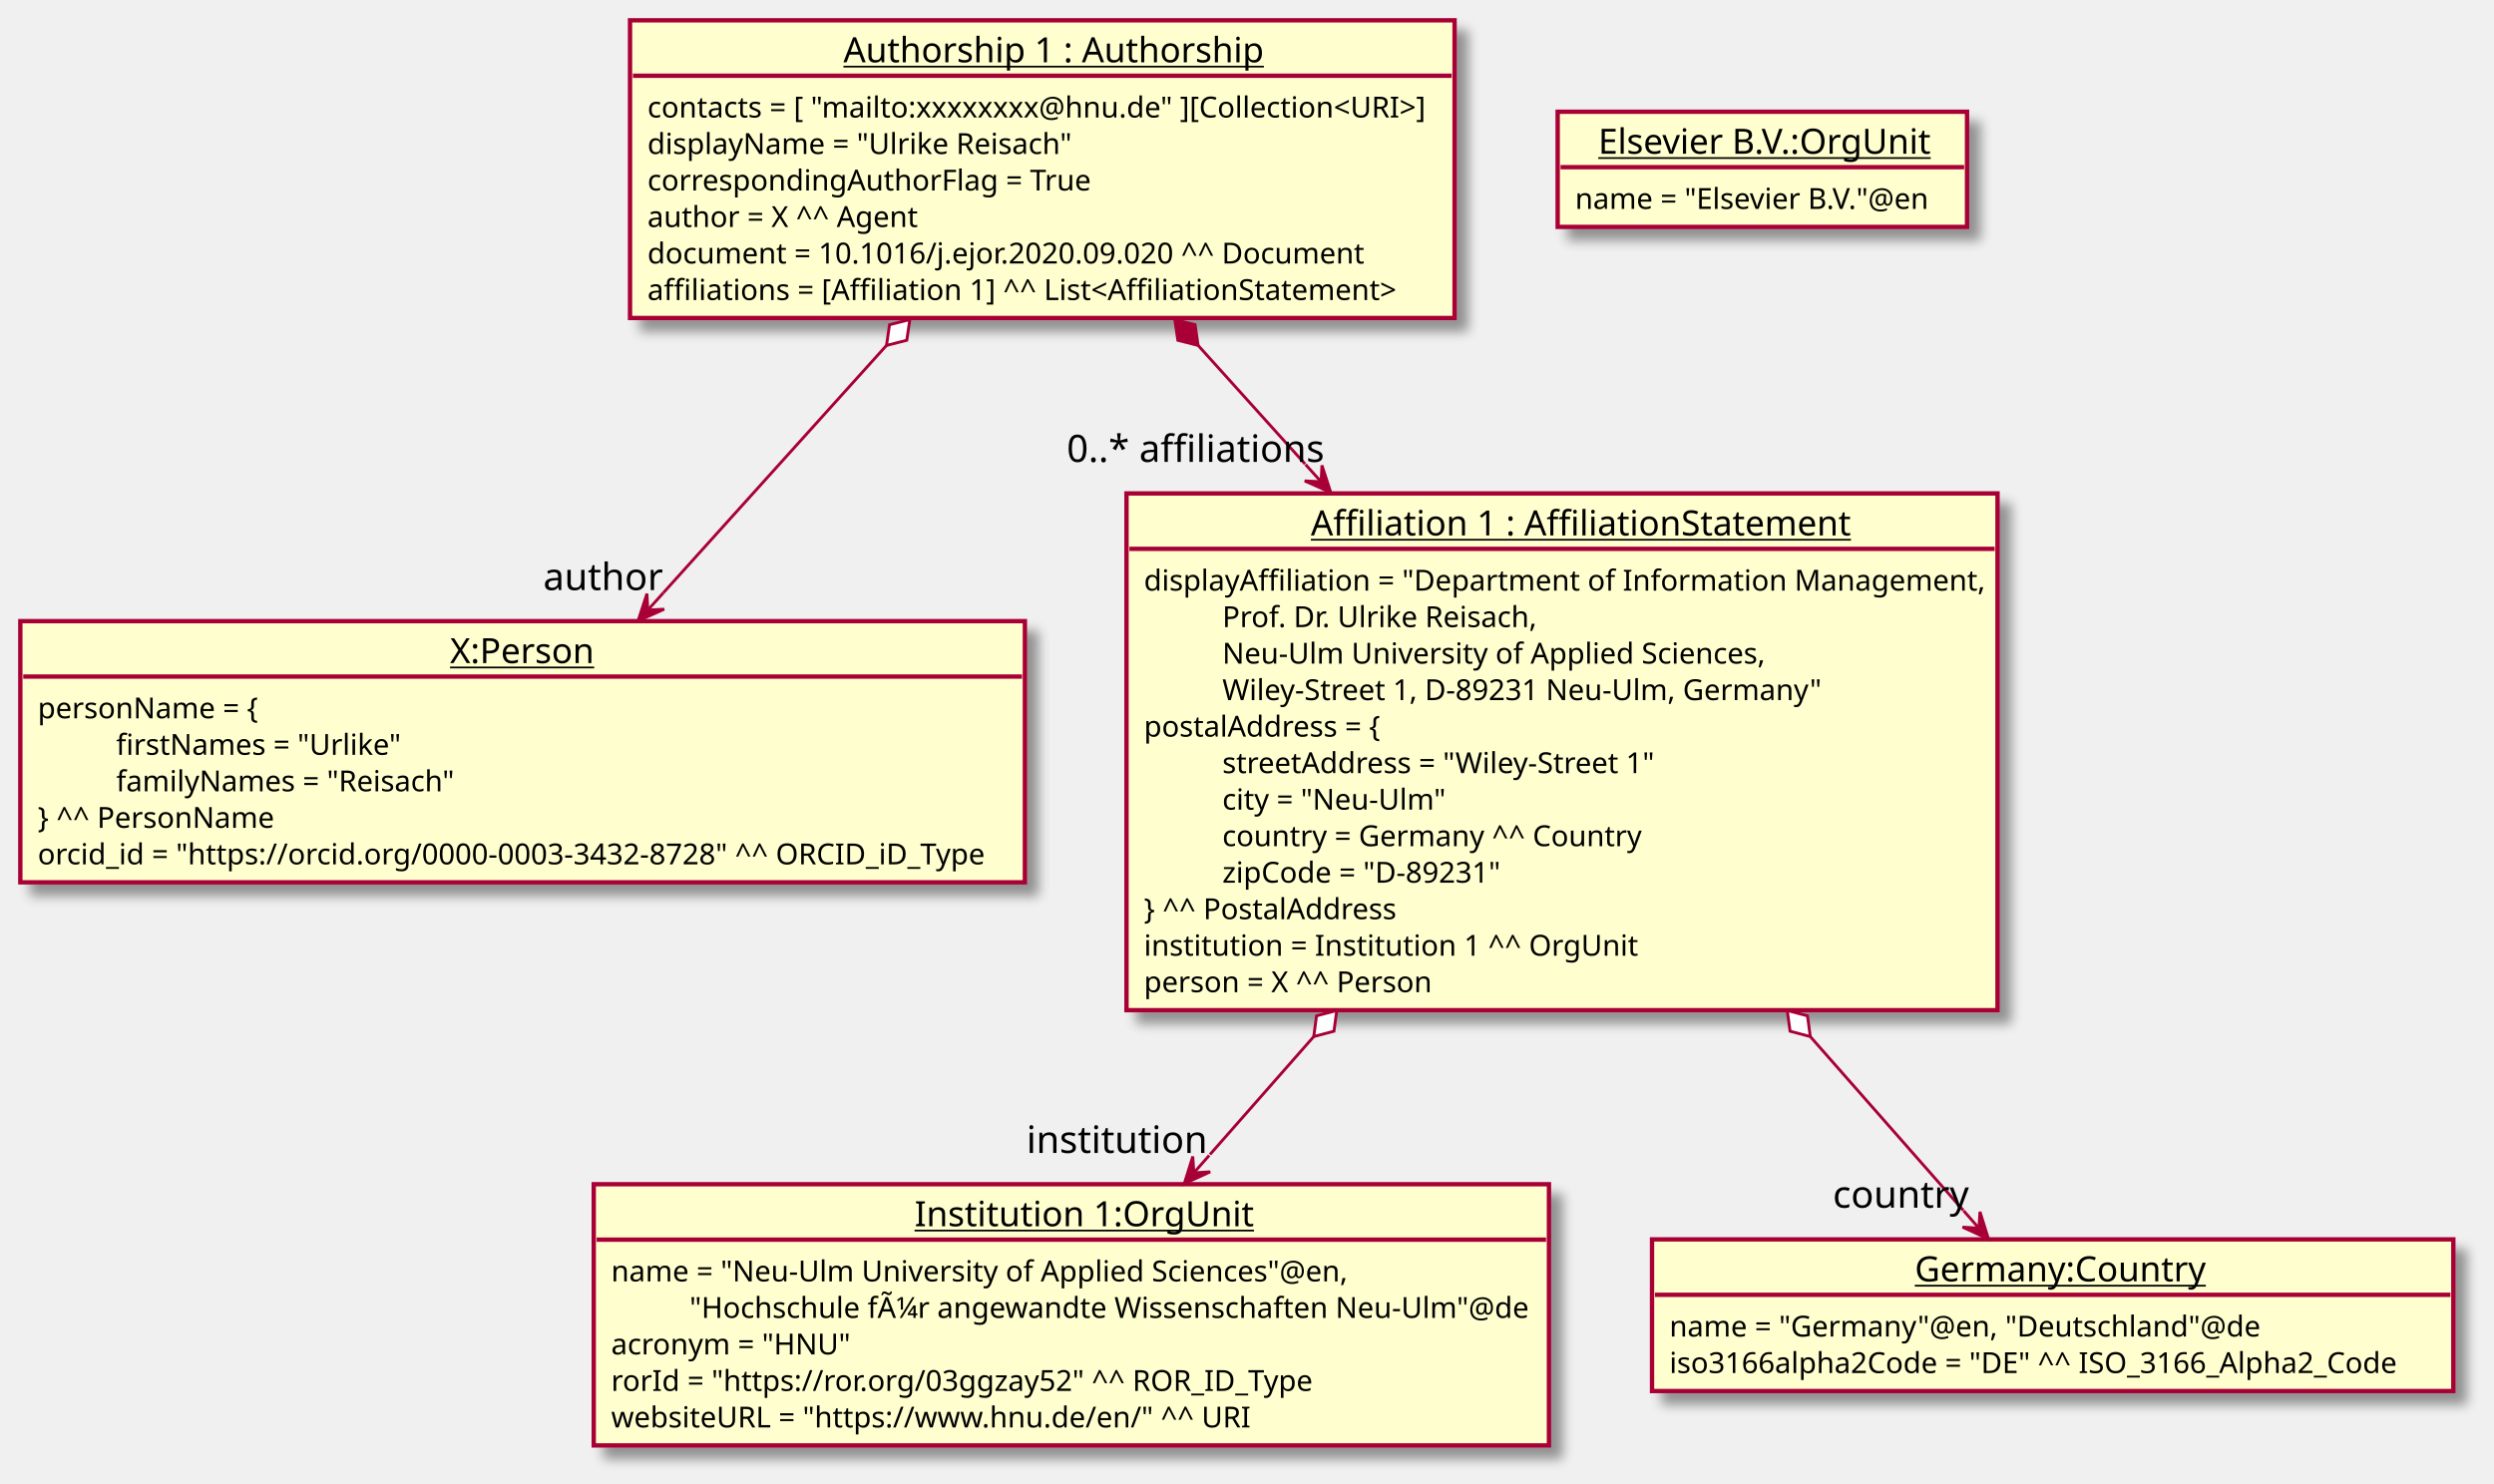
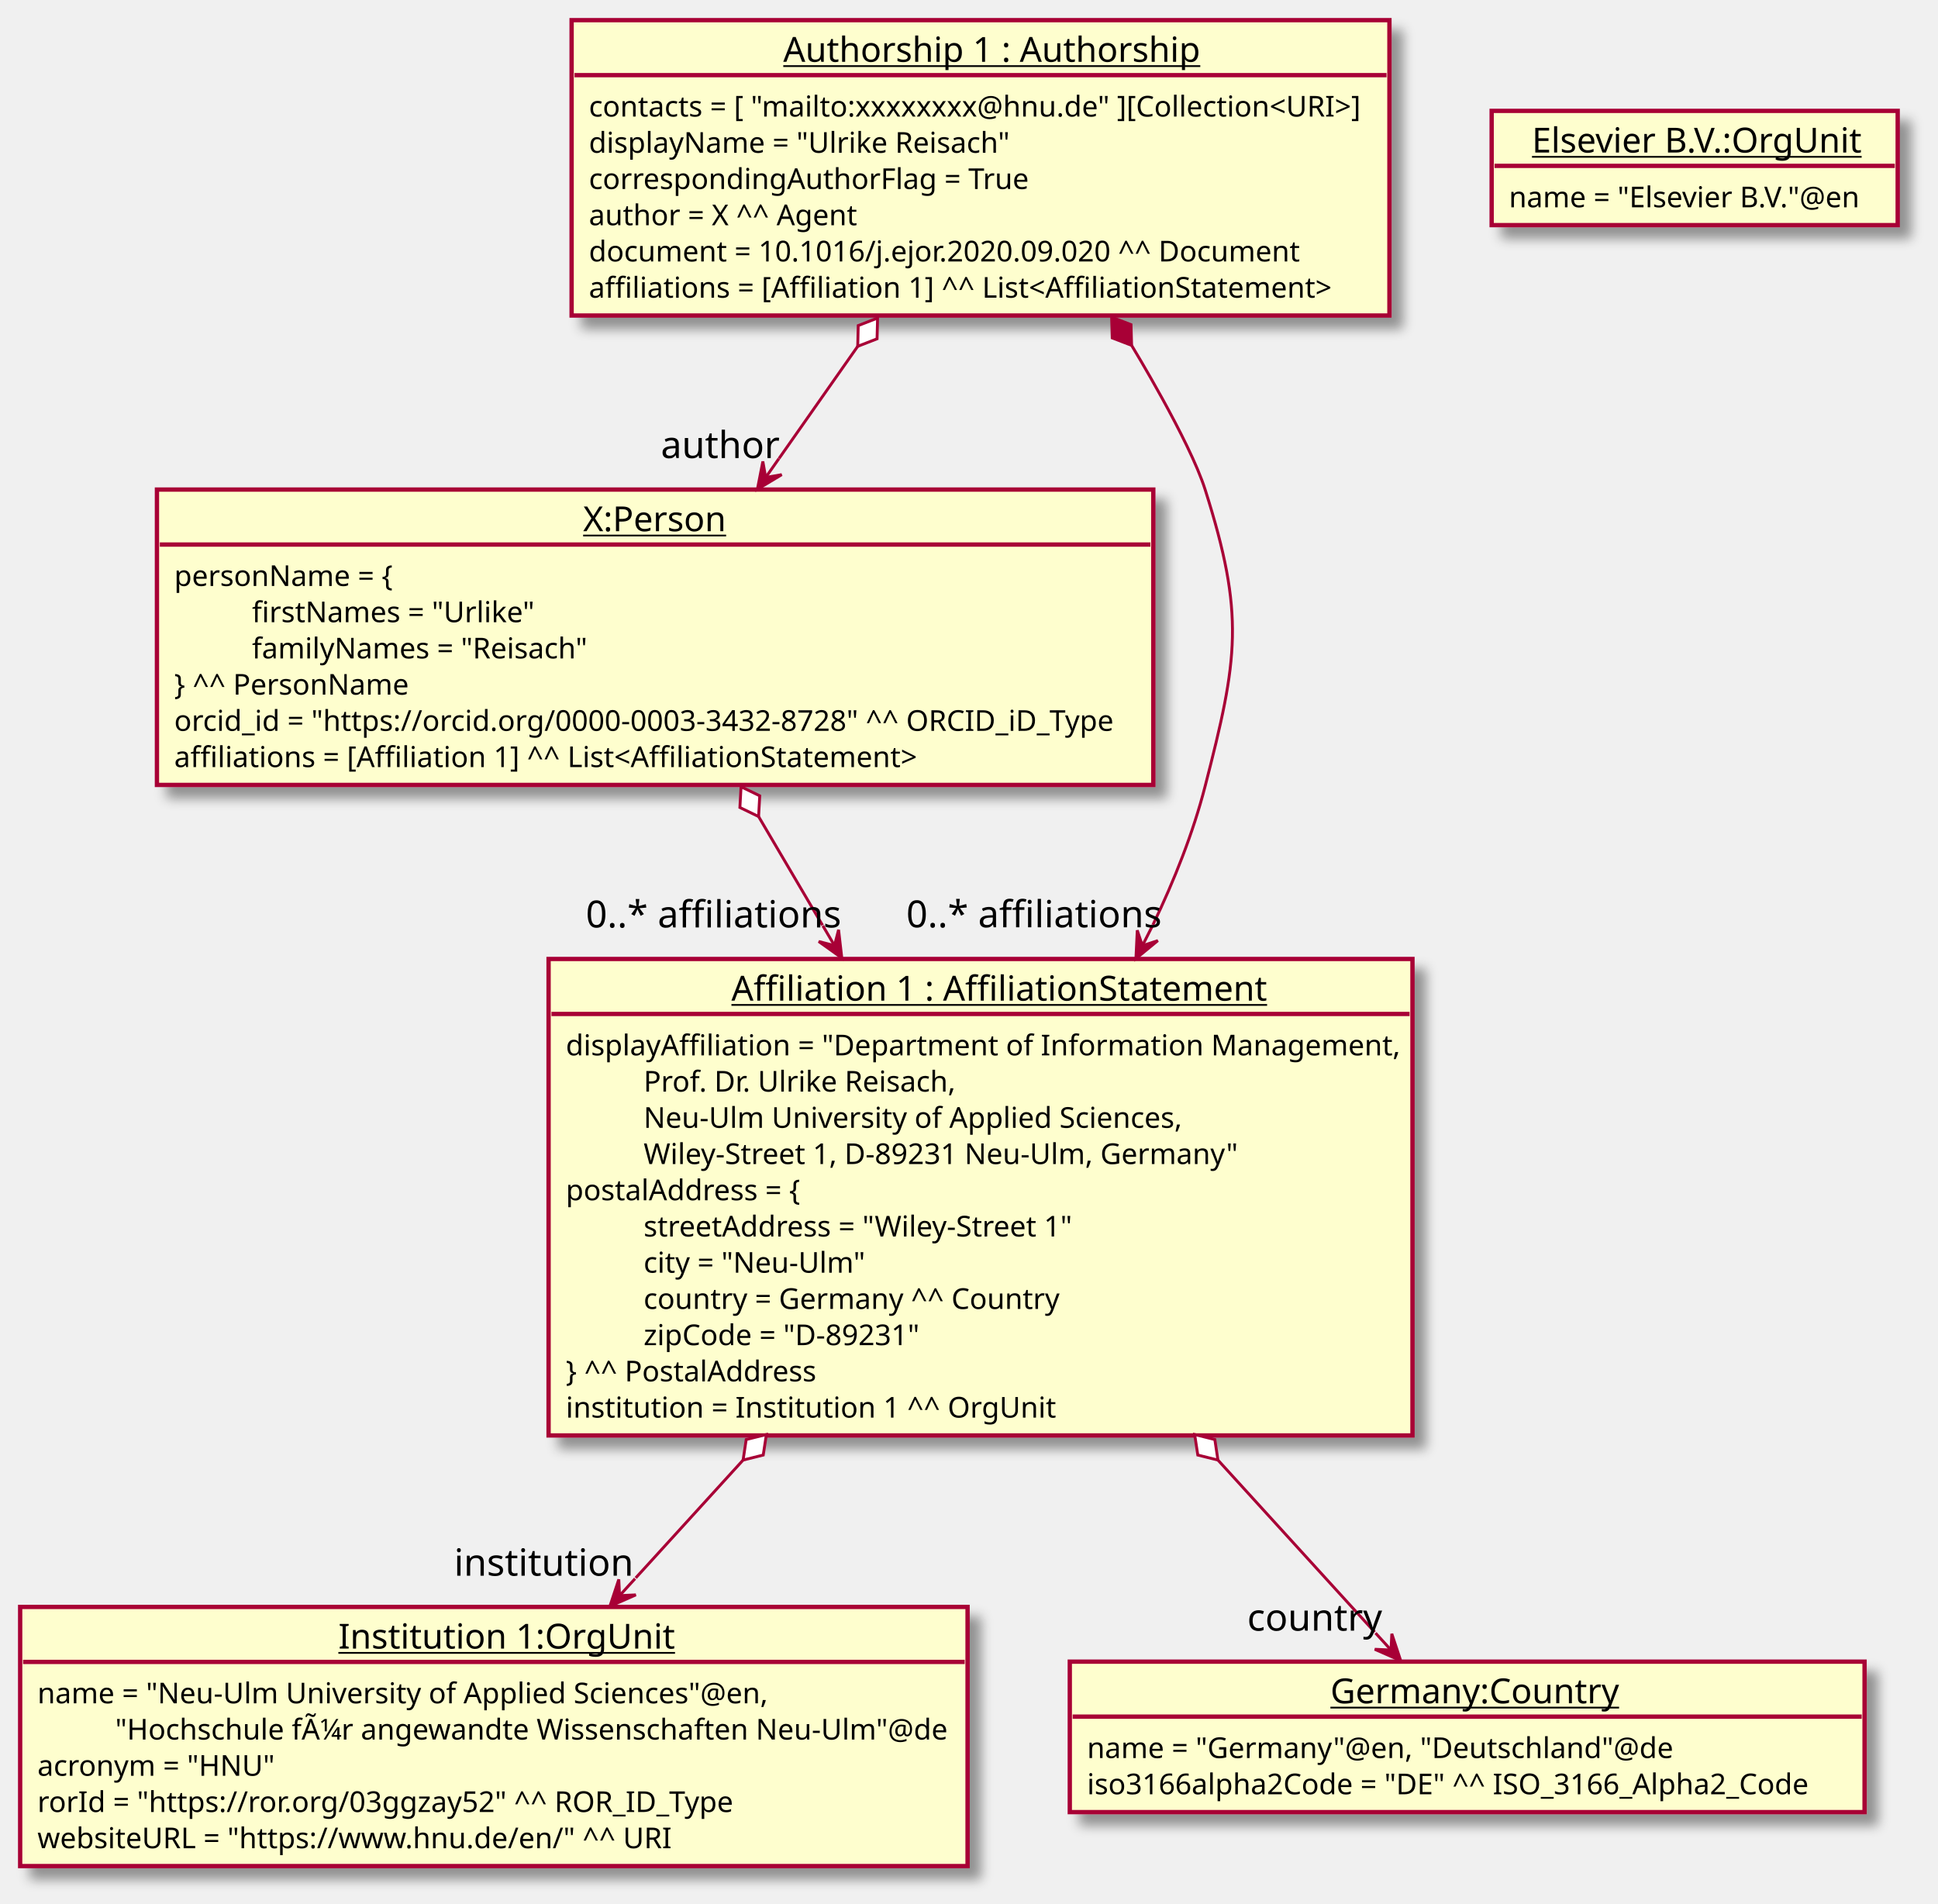
- <svg xmlns="http://www.w3.org/2000/svg" contentScriptType="application/ecmascript" contentStyleType="text/css" height="511px" preserveAspectRatio="none" style="width:859px;height:511px;background:#FFFFFF;" version="1.1" viewBox="0 0 859 511" width="859px" zoomAndPan="magnify">
+ <svg xmlns="http://www.w3.org/2000/svg" contentScriptType="application/ecmascript" contentStyleType="text/css" height="661px" preserveAspectRatio="none" style="width:673px;height:661px;background:#FFFFFF;" version="1.1" viewBox="0 0 673 661" width="673px" zoomAndPan="magnify">
  <defs>
-     <filter height="300%" id="f5yv22upbhza" width="300%" x="-1" y="-1">
+     <filter height="300%" id="f1ljzdlwiwjh1d" width="300%" x="-1" y="-1">
      <feGaussianBlur result="blurOut" stdDeviation="2.0" />
      <feColorMatrix in="blurOut" result="blurOut2" type="matrix" values="0 0 0 0 0 0 0 0 0 0 0 0 0 0 0 0 0 0 .4 0" />
      <feOffset dx="4.0" dy="4.0" in="blurOut2" result="blurOut3" />
      <feBlend in="SourceGraphic" in2="blurOut3" mode="normal" />
    </filter>
  </defs>
  <g>
-     <rect fill="#FEFECE" filter="url(#f5yv22upbhza)" height="89.984" style="stroke:#A80036;stroke-width:1.5;" width="346" x="7" y="214" />
-     <text fill="#000000" font-family="sans-serif" font-size="12" lengthAdjust="spacing" text-decoration="underline" textLength="50" x="155" y="228.457">X:Person</text>
-     <line style="stroke:#A80036;stroke-width:1.5;" x1="8" x2="352" y1="233.094" y2="233.094" />
-     <text fill="#000000" font-family="sans-serif" font-size="10" lengthAdjust="spacing" textLength="74" x="13" y="247.475">personName = {</text>
-     <text fill="#000000" font-family="sans-serif" font-size="10" lengthAdjust="spacing" textLength="94" x="40" y="260.053">firstNames = "Urlike"</text>
-     <text fill="#000000" font-family="sans-serif" font-size="10" lengthAdjust="spacing" textLength="119" x="40" y="272.631">familyNames = "Reisach"</text>
-     <text fill="#000000" font-family="sans-serif" font-size="10" lengthAdjust="spacing" textLength="79" x="13" y="285.209">} ^^ PersonName</text>
-     <text fill="#000000" font-family="sans-serif" font-size="10" lengthAdjust="spacing" textLength="334" x="13" y="297.787">orcid_id = "https://orcid.org/0000-0003-3432-8728" ^^ ORCID_iD_Type</text>
-     <rect fill="#FEFECE" filter="url(#f5yv22upbhza)" height="89.984" style="stroke:#A80036;stroke-width:1.5;" width="329" x="204.5" y="408" />
-     <text fill="#000000" font-family="sans-serif" font-size="12" lengthAdjust="spacing" text-decoration="underline" textLength="108" x="315" y="422.457">Institution 1:OrgUnit</text>
-     <line style="stroke:#A80036;stroke-width:1.5;" x1="205.5" x2="532.5" y1="427.094" y2="427.094" />
-     <text fill="#000000" font-family="sans-serif" font-size="10" lengthAdjust="spacing" textLength="260" x="210.5" y="441.475">name = "Neu-Ulm University of Applied Sciences"@en,</text>
-     <text fill="#000000" font-family="sans-serif" font-size="10" lengthAdjust="spacing" textLength="290" x="237.5" y="454.053">"Hochschule fÃ¼r angewandte Wissenschaften Neu-Ulm"@de</text>
-     <text fill="#000000" font-family="sans-serif" font-size="10" lengthAdjust="spacing" textLength="82" x="210.5" y="466.631">acronym = "HNU"</text>
-     <text fill="#000000" font-family="sans-serif" font-size="10" lengthAdjust="spacing" textLength="241" x="210.5" y="479.209">rorId = "https://ror.org/03ggzay52" ^^ ROR_ID_Type</text>
-     <text fill="#000000" font-family="sans-serif" font-size="10" lengthAdjust="spacing" textLength="214" x="210.5" y="491.787">websiteURL = "https://www.hnu.de/en/" ^^ URI</text>
-     <rect fill="#FEFECE" filter="url(#f5yv22upbhza)" height="52.25" style="stroke:#A80036;stroke-width:1.5;" width="276" x="569" y="427" />
-     <text fill="#000000" font-family="sans-serif" font-size="12" lengthAdjust="spacing" text-decoration="underline" textLength="95" x="659.5" y="441.457">Germany:Country</text>
-     <line style="stroke:#A80036;stroke-width:1.5;" x1="570" x2="844" y1="446.094" y2="446.094" />
-     <text fill="#000000" font-family="sans-serif" font-size="10" lengthAdjust="spacing" textLength="207" x="575" y="460.475">name = "Germany"@en, "Deutschland"@de</text>
-     <text fill="#000000" font-family="sans-serif" font-size="10" lengthAdjust="spacing" textLength="264" x="575" y="473.053">iso3166alpha2Code = "DE" ^^ ISO_3166_Alpha2_Code</text>
-     <rect fill="#FEFECE" filter="url(#f5yv22upbhza)" height="39.672" style="stroke:#A80036;stroke-width:1.5;" width="141" x="536.5" y="38.5" />
-     <text fill="#000000" font-family="sans-serif" font-size="12" lengthAdjust="spacing" text-decoration="underline" textLength="113" x="550.5" y="52.957">Elsevier B.V.:OrgUnit</text>
-     <line style="stroke:#A80036;stroke-width:1.5;" x1="537.5" x2="676.5" y1="57.594" y2="57.594" />
-     <text fill="#000000" font-family="sans-serif" font-size="10" lengthAdjust="spacing" textLength="129" x="542.5" y="71.975">name = "Elsevier B.V."@en</text>
-     <rect fill="#FEFECE" filter="url(#f5yv22upbhza)" height="178.031" style="stroke:#A80036;stroke-width:1.5;" width="300" x="388" y="170" />
-     <text fill="#000000" font-family="sans-serif" font-size="12" lengthAdjust="spacing" text-decoration="underline" textLength="173" x="451.5" y="184.457">Affiliation 1 : AffiliationStatement</text>
-     <line style="stroke:#A80036;stroke-width:1.5;" x1="389" x2="687" y1="189.094" y2="189.094" />
-     <text fill="#000000" font-family="sans-serif" font-size="10" lengthAdjust="spacing" textLength="288" x="394" y="203.475">displayAffiliation = "Department of Information Management,</text>
-     <text fill="#000000" font-family="sans-serif" font-size="10" lengthAdjust="spacing" textLength="111" x="421" y="216.053">Prof. Dr. Ulrike Reisach,</text>
-     <text fill="#000000" font-family="sans-serif" font-size="10" lengthAdjust="spacing" textLength="191" x="421" y="228.631">Neu-Ulm University of Applied Sciences,</text>
-     <text fill="#000000" font-family="sans-serif" font-size="10" lengthAdjust="spacing" textLength="209" x="421" y="241.209">Wiley-Street 1, D-89231 Neu-Ulm, Germany"</text>
-     <text fill="#000000" font-family="sans-serif" font-size="10" lengthAdjust="spacing" textLength="79" x="394" y="253.787">postalAddress = {</text>
-     <text fill="#000000" font-family="sans-serif" font-size="10" lengthAdjust="spacing" textLength="147" x="421" y="266.365">streetAddress = "Wiley-Street 1"</text>
-     <text fill="#000000" font-family="sans-serif" font-size="10" lengthAdjust="spacing" textLength="78" x="421" y="278.943">city = "Neu-Ulm"</text>
-     <text fill="#000000" font-family="sans-serif" font-size="10" lengthAdjust="spacing" textLength="142" x="421" y="291.522">country = Germany ^^ Country</text>
-     <text fill="#000000" font-family="sans-serif" font-size="10" lengthAdjust="spacing" textLength="99" x="421" y="304.1">zipCode = "D-89231"</text>
-     <text fill="#000000" font-family="sans-serif" font-size="10" lengthAdjust="spacing" textLength="84" x="394" y="316.678">} ^^ PostalAddress</text>
-     <text fill="#000000" font-family="sans-serif" font-size="10" lengthAdjust="spacing" textLength="165" x="394" y="329.256">institution = Institution 1 ^^ OrgUnit</text>
-     <text fill="#000000" font-family="sans-serif" font-size="10" lengthAdjust="spacing" textLength="98" x="394" y="341.834">person = X ^^ Person</text>
-     <rect fill="#FEFECE" filter="url(#f5yv22upbhza)" height="102.562" style="stroke:#A80036;stroke-width:1.5;" width="284" x="217" y="7" />
-     <text fill="#000000" font-family="sans-serif" font-size="12" lengthAdjust="spacing" text-decoration="underline" textLength="137" x="290.5" y="21.457">Authorship 1 : Authorship</text>
-     <line style="stroke:#A80036;stroke-width:1.5;" x1="218" x2="500" y1="26.094" y2="26.094" />
-     <text fill="#000000" font-family="sans-serif" font-size="10" lengthAdjust="spacing" textLength="272" x="223" y="40.475">contacts = [ "mailto:xxxxxxxx@hnu.de" ][Collection&lt;URI&gt;]</text>
-     <text fill="#000000" font-family="sans-serif" font-size="10" lengthAdjust="spacing" textLength="148" x="223" y="53.053">displayName = "Ulrike Reisach"</text>
-     <text fill="#000000" font-family="sans-serif" font-size="10" lengthAdjust="spacing" textLength="153" x="223" y="65.631">correspondingAuthorFlag = True</text>
-     <text fill="#000000" font-family="sans-serif" font-size="10" lengthAdjust="spacing" textLength="93" x="223" y="78.209">author = X ^^ Agent</text>
-     <text fill="#000000" font-family="sans-serif" font-size="10" lengthAdjust="spacing" textLength="254" x="223" y="90.787">document = 10.1016/j.ejor.2020.09.020 ^^ Document</text>
-     <text fill="#000000" font-family="sans-serif" font-size="10" lengthAdjust="spacing" textLength="261" x="223" y="103.365">affiliations = [Affiliation 1] ^^ List&lt;AffiliationStatement&gt;</text>
-     <path codeLine="49" d="M305.331,119.009 C305.331,119.009 251.92,178.24 228.49,204.22 " fill="none" id="Aut1-X" style="stroke:#A80036;stroke-width:1.0;" />
-     <polygon fill="#A80036" points="219.77,213.9,228.766,209.891,223.117,210.185,222.822,204.536,219.77,213.9" style="stroke:#A80036;stroke-width:1.0;" />
-     <line style="stroke:#A80036;stroke-width:1.0;" x1="223.117" x2="228.47" y1="210.185" y2="204.245" />
-     <polygon fill="#FFFFFF" points="313.37,110.1,306.381,111.875,305.331,119.009,312.32,117.234,313.37,110.1" style="stroke:#A80036;stroke-width:1.0;" />
-     <text fill="#000000" font-family="sans-serif" font-size="13" lengthAdjust="spacing" textLength="36" x="187.103" y="203.292">author</text>
-     <path codeLine="50" d="M452.485,357.132 C452.485,357.132 427.63,385.4 416.75,397.75 " fill="none" id="Aff1-Ins1" style="stroke:#A80036;stroke-width:1.0;" />
-     <polygon fill="#A80036" points="407.88,407.83,416.832,403.723,411.186,404.079,410.83,398.433,407.88,407.83" style="stroke:#A80036;stroke-width:1.0;" />
-     <line style="stroke:#A80036;stroke-width:1.0;" x1="411.186" x2="416.475" y1="404.079" y2="398.07" />
-     <polygon fill="#FFFFFF" points="460.42,348.13,453.452,349.986,452.485,357.132,459.453,355.276,460.42,348.13" style="stroke:#A80036;stroke-width:1.0;" />
-     <text fill="#000000" font-family="sans-serif" font-size="13" lengthAdjust="spacing" textLength="56" x="353.546" y="397.212">institution</text>
-     <path codeLine="51" d="M623.515,357.132 C623.515,357.132 661.41,400.21 676.21,417.01 " fill="none" id="Aff1-Ger" style="stroke:#A80036;stroke-width:1.0;" />
-     <polygon fill="#A80036" points="684.9,426.89,681.957,417.491,681.597,423.136,675.952,422.776,684.9,426.89" style="stroke:#A80036;stroke-width:1.0;" />
-     <line style="stroke:#A80036;stroke-width:1.0;" x1="681.597" x2="676.315" y1="423.136" y2="417.135" />
-     <polygon fill="#FFFFFF" points="615.58,348.13,616.547,355.276,623.515,357.132,622.548,349.986,615.58,348.13" style="stroke:#A80036;stroke-width:1.0;" />
-     <text fill="#000000" font-family="sans-serif" font-size="13" lengthAdjust="spacing" textLength="43" x="631.273" y="416.083">country</text>
-     <path codeLine="52" d="M412.669,119.009 C412.669,119.009 437.28,146.31 449.49,159.85 " fill="none" id="Aut1-Aff1" style="stroke:#A80036;stroke-width:1.0;" />
-     <polygon fill="#A80036" points="458.37,169.69,455.318,160.326,455.023,165.975,449.374,165.681,458.37,169.69" style="stroke:#A80036;stroke-width:1.0;" />
-     <line style="stroke:#A80036;stroke-width:1.0;" x1="455.023" x2="449.66" y1="165.975" y2="160.035" />
-     <polygon fill="#A80036" points="404.63,110.1,405.68,117.234,412.669,119.009,411.619,111.875,404.63,110.1" style="stroke:#A80036;stroke-width:1.0;" />
-     <text fill="#000000" font-family="sans-serif" font-size="13" lengthAdjust="spacing" textLength="81" x="367.422" y="159.14">0..* affiliations</text>
+     <rect fill="#FEFECE" filter="url(#f1ljzdlwiwjh1d)" height="102.562" style="stroke:#A80036;stroke-width:1.5;" width="346" x="54.5" y="170" />
+     <text fill="#000000" font-family="sans-serif" font-size="12" lengthAdjust="spacing" text-decoration="underline" textLength="50" x="202.5" y="184.457">X:Person</text>
+     <line style="stroke:#A80036;stroke-width:1.5;" x1="55.5" x2="399.5" y1="189.094" y2="189.094" />
+     <text fill="#000000" font-family="sans-serif" font-size="10" lengthAdjust="spacing" textLength="74" x="60.5" y="203.475">personName = {</text>
+     <text fill="#000000" font-family="sans-serif" font-size="10" lengthAdjust="spacing" textLength="94" x="87.5" y="216.053">firstNames = "Urlike"</text>
+     <text fill="#000000" font-family="sans-serif" font-size="10" lengthAdjust="spacing" textLength="119" x="87.5" y="228.631">familyNames = "Reisach"</text>
+     <text fill="#000000" font-family="sans-serif" font-size="10" lengthAdjust="spacing" textLength="79" x="60.5" y="241.209">} ^^ PersonName</text>
+     <text fill="#000000" font-family="sans-serif" font-size="10" lengthAdjust="spacing" textLength="334" x="60.5" y="253.787">orcid_id = "https://orcid.org/0000-0003-3432-8728" ^^ ORCID_iD_Type</text>
+     <text fill="#000000" font-family="sans-serif" font-size="10" lengthAdjust="spacing" textLength="261" x="60.5" y="266.365">affiliations = [Affiliation 1] ^^ List&lt;AffiliationStatement&gt;</text>
+     <rect fill="#FEFECE" filter="url(#f1ljzdlwiwjh1d)" height="89.984" style="stroke:#A80036;stroke-width:1.5;" width="329" x="7" y="558" />
+     <text fill="#000000" font-family="sans-serif" font-size="12" lengthAdjust="spacing" text-decoration="underline" textLength="108" x="117.5" y="572.457">Institution 1:OrgUnit</text>
+     <line style="stroke:#A80036;stroke-width:1.5;" x1="8" x2="335" y1="577.094" y2="577.094" />
+     <text fill="#000000" font-family="sans-serif" font-size="10" lengthAdjust="spacing" textLength="260" x="13" y="591.475">name = "Neu-Ulm University of Applied Sciences"@en,</text>
+     <text fill="#000000" font-family="sans-serif" font-size="10" lengthAdjust="spacing" textLength="290" x="40" y="604.053">"Hochschule fÃ¼r angewandte Wissenschaften Neu-Ulm"@de</text>
+     <text fill="#000000" font-family="sans-serif" font-size="10" lengthAdjust="spacing" textLength="82" x="13" y="616.631">acronym = "HNU"</text>
+     <text fill="#000000" font-family="sans-serif" font-size="10" lengthAdjust="spacing" textLength="241" x="13" y="629.209">rorId = "https://ror.org/03ggzay52" ^^ ROR_ID_Type</text>
+     <text fill="#000000" font-family="sans-serif" font-size="10" lengthAdjust="spacing" textLength="214" x="13" y="641.787">websiteURL = "https://www.hnu.de/en/" ^^ URI</text>
+     <rect fill="#FEFECE" filter="url(#f1ljzdlwiwjh1d)" height="52.25" style="stroke:#A80036;stroke-width:1.5;" width="276" x="371.5" y="577" />
+     <text fill="#000000" font-family="sans-serif" font-size="12" lengthAdjust="spacing" text-decoration="underline" textLength="95" x="462" y="591.457">Germany:Country</text>
+     <line style="stroke:#A80036;stroke-width:1.5;" x1="372.5" x2="646.5" y1="596.094" y2="596.094" />
+     <text fill="#000000" font-family="sans-serif" font-size="10" lengthAdjust="spacing" textLength="207" x="377.5" y="610.475">name = "Germany"@en, "Deutschland"@de</text>
+     <text fill="#000000" font-family="sans-serif" font-size="10" lengthAdjust="spacing" textLength="264" x="377.5" y="623.053">iso3166alpha2Code = "DE" ^^ ISO_3166_Alpha2_Code</text>
+     <rect fill="#FEFECE" filter="url(#f1ljzdlwiwjh1d)" height="39.672" style="stroke:#A80036;stroke-width:1.5;" width="141" x="518" y="38.5" />
+     <text fill="#000000" font-family="sans-serif" font-size="12" lengthAdjust="spacing" text-decoration="underline" textLength="113" x="532" y="52.957">Elsevier B.V.:OrgUnit</text>
+     <line style="stroke:#A80036;stroke-width:1.5;" x1="519" x2="658" y1="57.594" y2="57.594" />
+     <text fill="#000000" font-family="sans-serif" font-size="10" lengthAdjust="spacing" textLength="129" x="524" y="71.975">name = "Elsevier B.V."@en</text>
+     <rect fill="#FEFECE" filter="url(#f1ljzdlwiwjh1d)" height="165.453" style="stroke:#A80036;stroke-width:1.5;" width="300" x="190.5" y="333" />
+     <text fill="#000000" font-family="sans-serif" font-size="12" lengthAdjust="spacing" text-decoration="underline" textLength="173" x="254" y="347.457">Affiliation 1 : AffiliationStatement</text>
+     <line style="stroke:#A80036;stroke-width:1.5;" x1="191.5" x2="489.5" y1="352.094" y2="352.094" />
+     <text fill="#000000" font-family="sans-serif" font-size="10" lengthAdjust="spacing" textLength="288" x="196.5" y="366.475">displayAffiliation = "Department of Information Management,</text>
+     <text fill="#000000" font-family="sans-serif" font-size="10" lengthAdjust="spacing" textLength="111" x="223.5" y="379.053">Prof. Dr. Ulrike Reisach,</text>
+     <text fill="#000000" font-family="sans-serif" font-size="10" lengthAdjust="spacing" textLength="191" x="223.5" y="391.631">Neu-Ulm University of Applied Sciences,</text>
+     <text fill="#000000" font-family="sans-serif" font-size="10" lengthAdjust="spacing" textLength="209" x="223.5" y="404.209">Wiley-Street 1, D-89231 Neu-Ulm, Germany"</text>
+     <text fill="#000000" font-family="sans-serif" font-size="10" lengthAdjust="spacing" textLength="79" x="196.5" y="416.787">postalAddress = {</text>
+     <text fill="#000000" font-family="sans-serif" font-size="10" lengthAdjust="spacing" textLength="147" x="223.5" y="429.365">streetAddress = "Wiley-Street 1"</text>
+     <text fill="#000000" font-family="sans-serif" font-size="10" lengthAdjust="spacing" textLength="78" x="223.5" y="441.943">city = "Neu-Ulm"</text>
+     <text fill="#000000" font-family="sans-serif" font-size="10" lengthAdjust="spacing" textLength="142" x="223.5" y="454.522">country = Germany ^^ Country</text>
+     <text fill="#000000" font-family="sans-serif" font-size="10" lengthAdjust="spacing" textLength="99" x="223.5" y="467.1">zipCode = "D-89231"</text>
+     <text fill="#000000" font-family="sans-serif" font-size="10" lengthAdjust="spacing" textLength="84" x="196.5" y="479.678">} ^^ PostalAddress</text>
+     <text fill="#000000" font-family="sans-serif" font-size="10" lengthAdjust="spacing" textLength="165" x="196.5" y="492.256">institution = Institution 1 ^^ OrgUnit</text>
+     <rect fill="#FEFECE" filter="url(#f1ljzdlwiwjh1d)" height="102.562" style="stroke:#A80036;stroke-width:1.5;" width="284" x="198.5" y="7" />
+     <text fill="#000000" font-family="sans-serif" font-size="12" lengthAdjust="spacing" text-decoration="underline" textLength="137" x="272" y="21.457">Authorship 1 : Authorship</text>
+     <line style="stroke:#A80036;stroke-width:1.5;" x1="199.5" x2="481.5" y1="26.094" y2="26.094" />
+     <text fill="#000000" font-family="sans-serif" font-size="10" lengthAdjust="spacing" textLength="272" x="204.5" y="40.475">contacts = [ "mailto:xxxxxxxx@hnu.de" ][Collection&lt;URI&gt;]</text>
+     <text fill="#000000" font-family="sans-serif" font-size="10" lengthAdjust="spacing" textLength="148" x="204.5" y="53.053">displayName = "Ulrike Reisach"</text>
+     <text fill="#000000" font-family="sans-serif" font-size="10" lengthAdjust="spacing" textLength="153" x="204.5" y="65.631">correspondingAuthorFlag = True</text>
+     <text fill="#000000" font-family="sans-serif" font-size="10" lengthAdjust="spacing" textLength="93" x="204.5" y="78.209">author = X ^^ Agent</text>
+     <text fill="#000000" font-family="sans-serif" font-size="10" lengthAdjust="spacing" textLength="254" x="204.5" y="90.787">document = 10.1016/j.ejor.2020.09.020 ^^ Document</text>
+     <text fill="#000000" font-family="sans-serif" font-size="10" lengthAdjust="spacing" textLength="261" x="204.5" y="103.365">affiliations = [Affiliation 1] ^^ List&lt;AffiliationStatement&gt;</text>
+     <path codeLine="63" d="M297.855,120.261 C297.855,120.261 279.23,146.8 270.53,159.2 " fill="none" id="Aut1-X" style="stroke:#A80036;stroke-width:1.0;" />
+     <polygon fill="#A80036" points="263.02,169.89,271.464,164.82,265.892,165.797,264.915,160.225,263.02,169.89" style="stroke:#A80036;stroke-width:1.0;" />
+     <line style="stroke:#A80036;stroke-width:1.0;" x1="265.892" x2="270.49" y1="165.797" y2="159.25" />
+     <polygon fill="#FFFFFF" points="304.75,110.44,298.029,113.052,297.855,120.261,304.576,117.649,304.75,110.44" style="stroke:#A80036;stroke-width:1.0;" />
+     <text fill="#000000" font-family="sans-serif" font-size="13" lengthAdjust="spacing" textLength="36" x="229.484" y="159.058">author</text>
+     <path codeLine="64" d="M392.97,119.93 C392.97,119.93 413.04,152.8 418.5,170 C432.35,213.63 429.91,228.67 418.5,273 C414.32,289.24 407.84,305.6 400.37,321.16 " fill="none" id="Aut1-Aff1" style="stroke:#A80036;stroke-width:1.0;" />
+     <polygon fill="#A80036" points="394.47,332.87,402.082,326.62,396.713,328.401,394.932,323.032,394.47,332.87" style="stroke:#A80036;stroke-width:1.0;" />
+     <line style="stroke:#A80036;stroke-width:1.0;" x1="396.713" x2="400.315" y1="328.401" y2="321.26" />
+     <polygon fill="#A80036" points="386.03,110.14,386.237,117.348,392.97,119.93,392.763,112.722,386.03,110.14" style="stroke:#A80036;stroke-width:1.0;" />
+     <text fill="#000000" font-family="sans-serif" font-size="13" lengthAdjust="spacing" textLength="81" x="314.712" y="322.005">0..* affiliations</text>
+     <path codeLine="68" d="M258.049,507.002 C258.049,507.002 232.26,535.31 220.76,547.93 " fill="none" id="Aff1-Ins1" style="stroke:#A80036;stroke-width:1.0;" />
+     <polygon fill="#A80036" points="211.79,557.78,220.804,553.813,215.154,554.081,214.886,548.43,211.79,557.78" style="stroke:#A80036;stroke-width:1.0;" />
+     <line style="stroke:#A80036;stroke-width:1.0;" x1="215.154" x2="220.545" y1="554.081" y2="548.17" />
+     <polygon fill="#FFFFFF" points="266.13,498.13,259.132,499.872,258.049,507.002,265.047,505.259,266.13,498.13" style="stroke:#A80036;stroke-width:1.0;" />
+     <text fill="#000000" font-family="sans-serif" font-size="13" lengthAdjust="spacing" textLength="56" x="157.672" y="547.154">institution</text>
+     <path codeLine="69" d="M422.951,507.002 C422.951,507.002 462,549.86 477.38,566.74 " fill="none" id="Aff1-Ger" style="stroke:#A80036;stroke-width:1.0;" />
+     <polygon fill="#A80036" points="486.42,576.67,483.324,567.32,483.056,572.971,477.406,572.703,486.42,576.67" style="stroke:#A80036;stroke-width:1.0;" />
+     <line style="stroke:#A80036;stroke-width:1.0;" x1="483.056" x2="477.665" y1="572.971" y2="567.06" />
+     <polygon fill="#FFFFFF" points="414.87,498.13,415.953,505.259,422.951,507.002,421.868,499.872,414.87,498.13" style="stroke:#A80036;stroke-width:1.0;" />
+     <text fill="#000000" font-family="sans-serif" font-size="13" lengthAdjust="spacing" textLength="43" x="433.111" y="566.238">country</text>
+     <path codeLine="70" d="M263.432,283.538 C263.432,283.538 278.32,308.84 285.63,321.28 " fill="none" id="X-Aff1" style="stroke:#A80036;stroke-width:1.0;" />
+     <polygon fill="#A80036" points="292.33,332.65,291.207,322.865,289.791,328.342,284.315,326.927,292.33,332.65" style="stroke:#A80036;stroke-width:1.0;" />
+     <line style="stroke:#A80036;stroke-width:1.0;" x1="289.791" x2="285.74" y1="328.342" y2="321.45" />
+     <polygon fill="#FFFFFF" points="257.34,273.2,256.94,280.4,263.432,283.538,263.832,276.339,257.34,273.2" style="stroke:#A80036;stroke-width:1.0;" />
+     <text fill="#000000" font-family="sans-serif" font-size="13" lengthAdjust="spacing" textLength="81" x="203.433" y="322.049">0..* affiliations</text>
  </g>
</svg>
